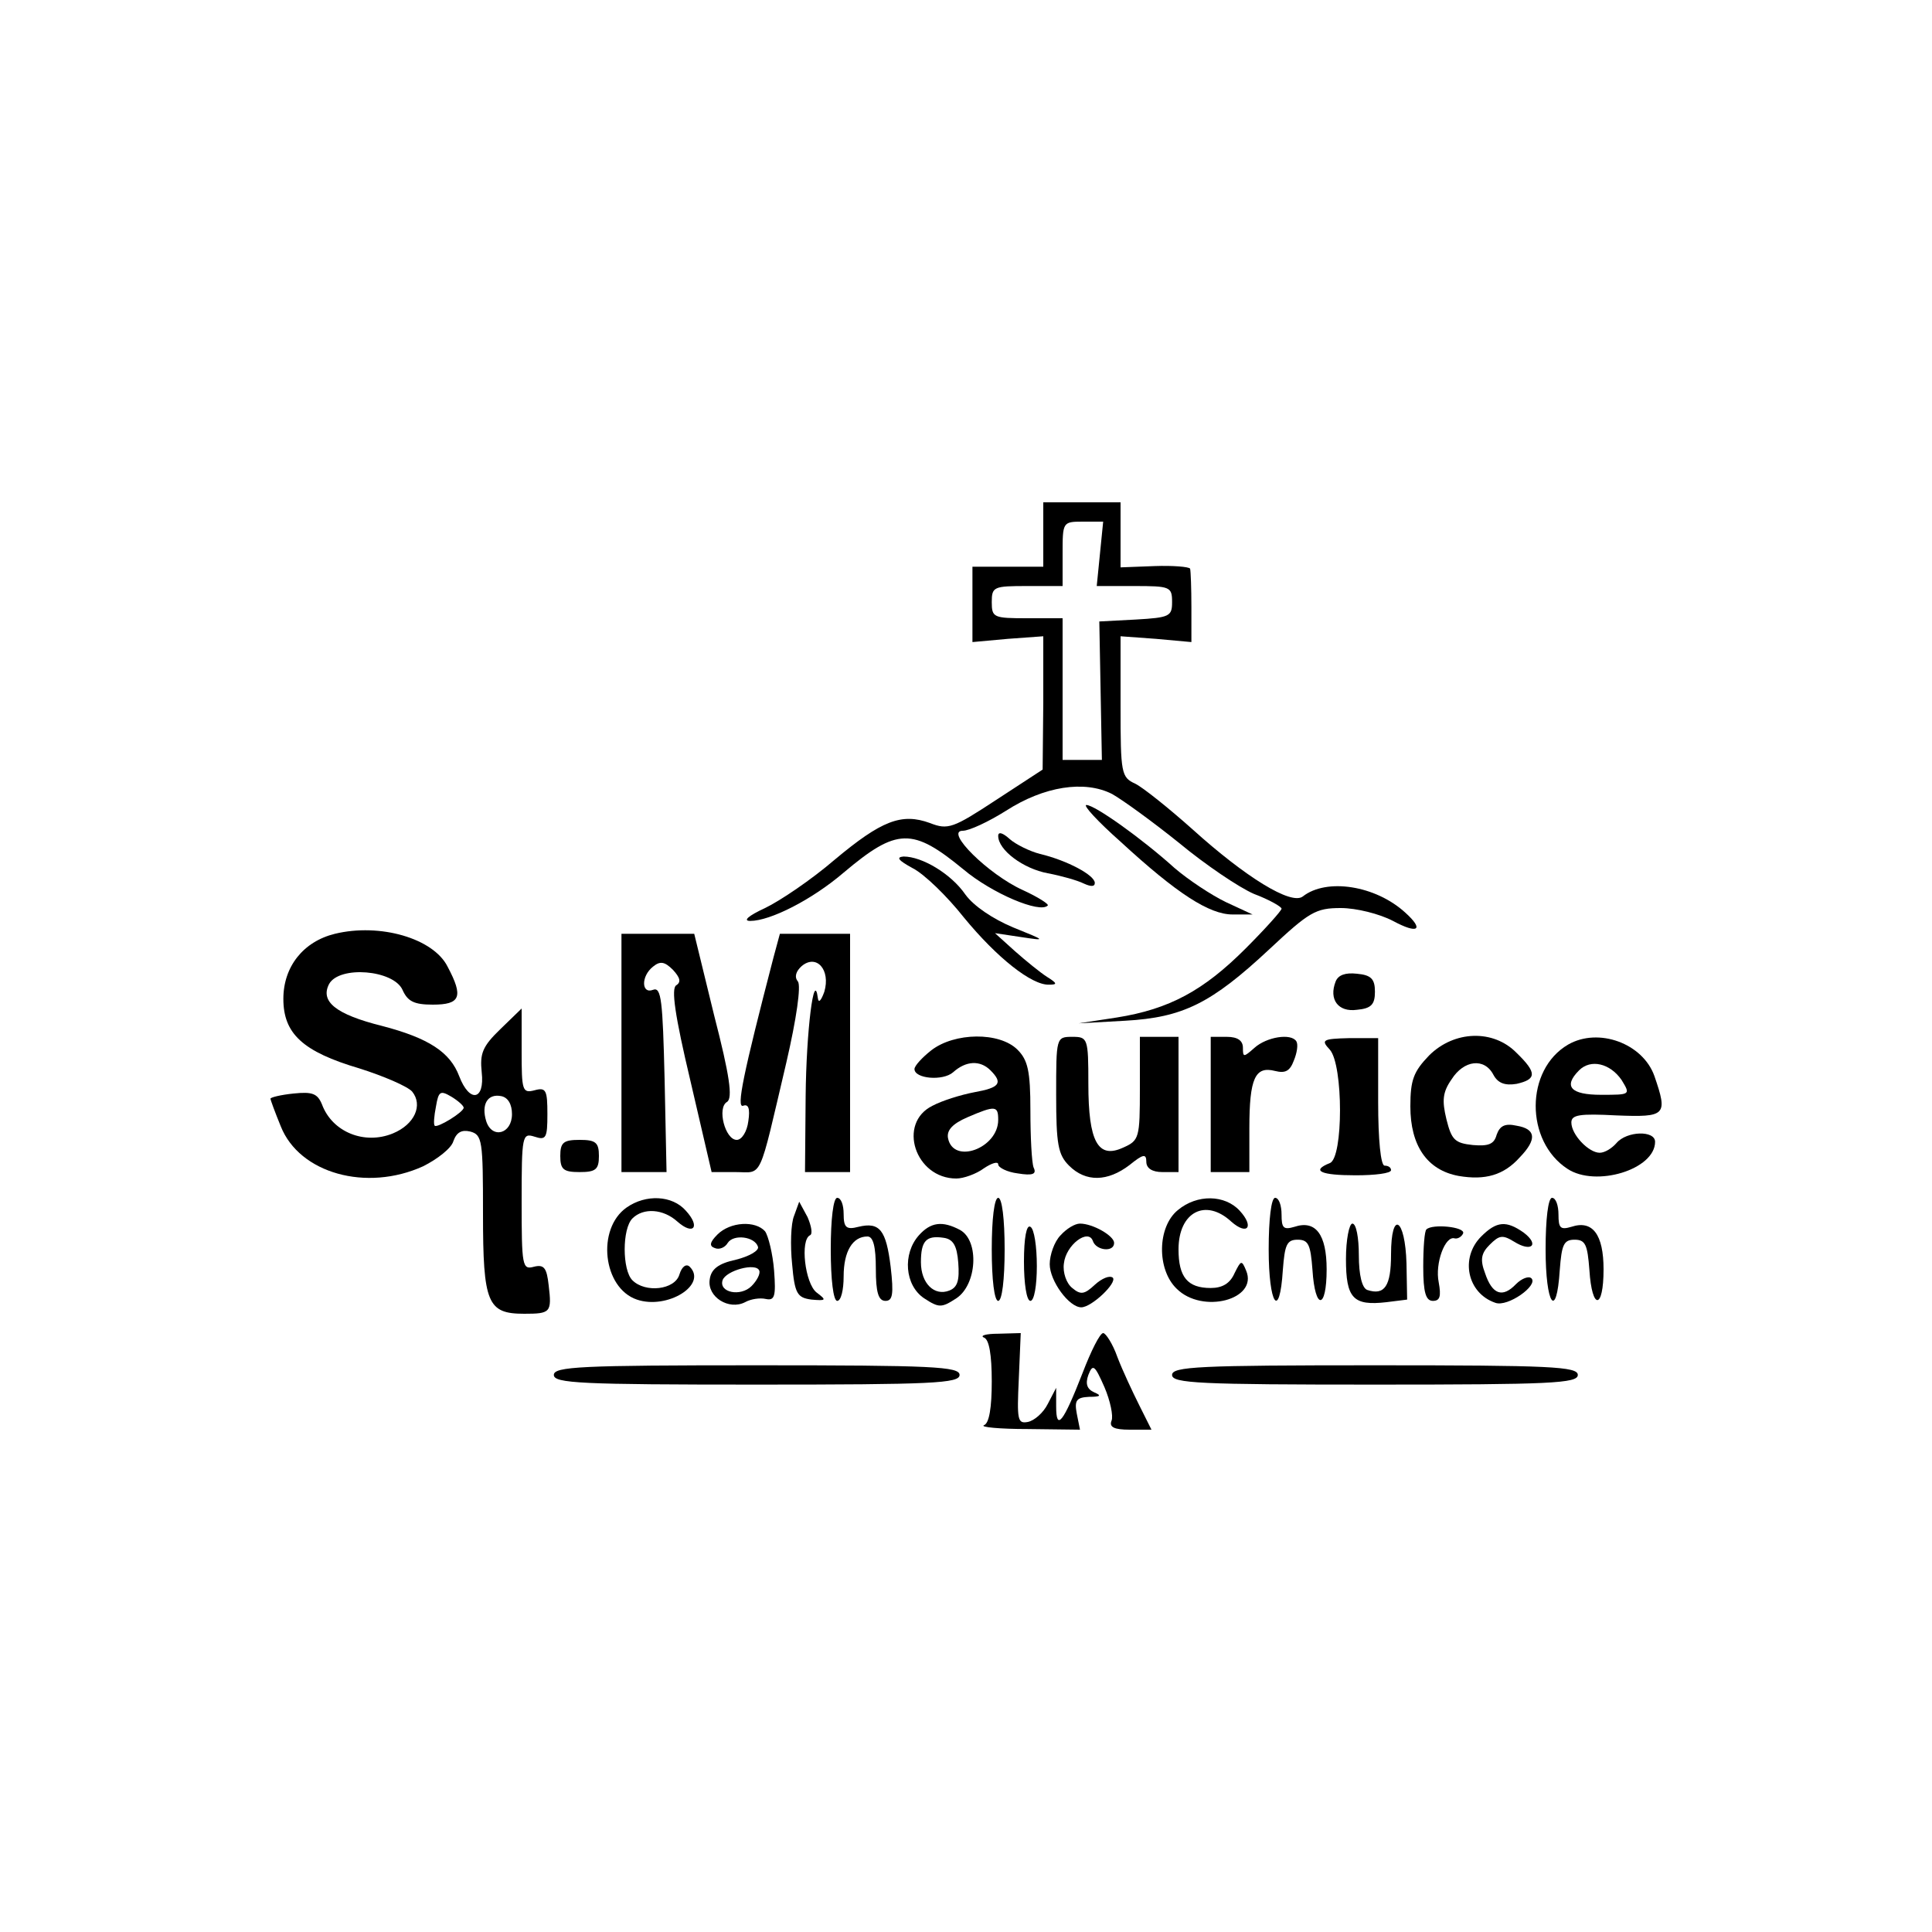
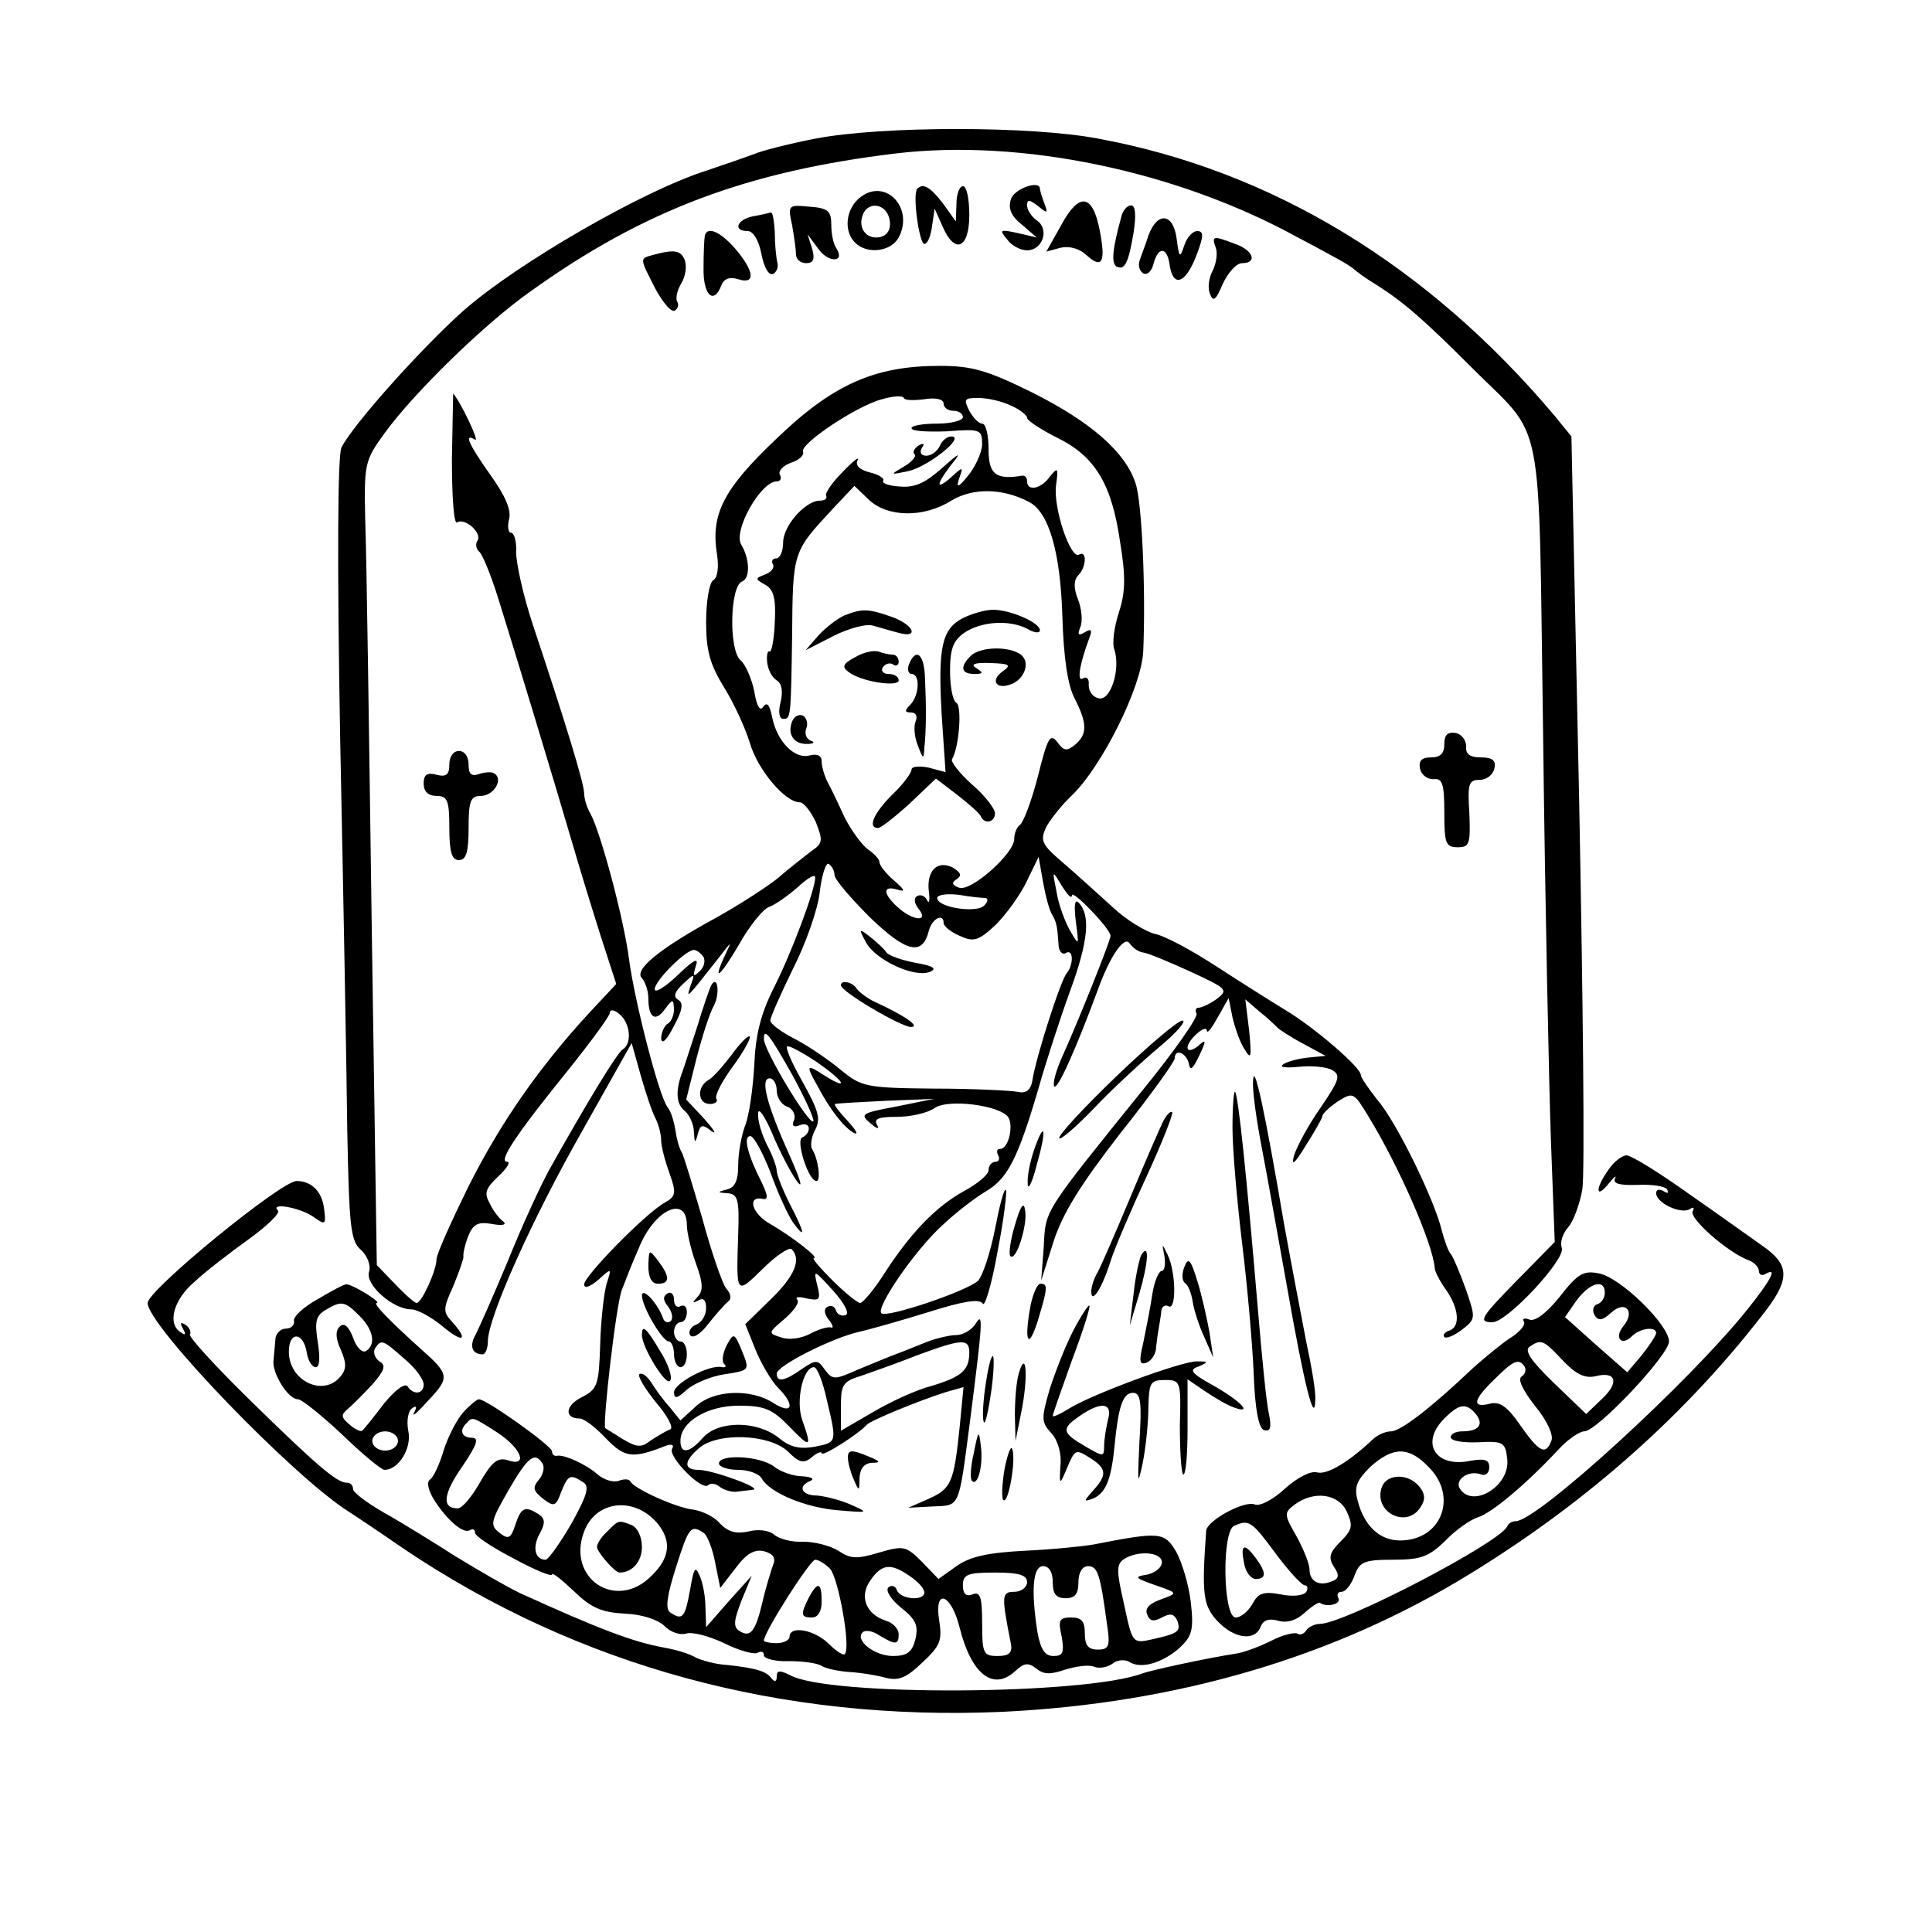
- <svg xmlns="http://www.w3.org/2000/svg" version="1.0" width="300pt" height="300pt" viewBox="0 0 300 300" preserveAspectRatio="xMidYMid meet">
-   <g transform="translate(0,300) scale(0.1,-0.1)" fill="#000000" stroke="none">
-     <path d="M1620 2170 l0 -50 -55 0 -55 0 0 -58 0 -59 55 5 55 4 0 -103 -1 -104 -72 -47 c-67 -44 -75 -47 -103 -36 -44 16 -75 4 -148 -57 -36 -31 -85 -64 -108 -75 -26 -12 -35 -20 -23 -20 31 0 96 33 145 75 83 70 107 70 186 5 44 -37 119 -69 131 -56 2 2 -15 13 -39 24 -53 24 -122 92 -93 92 10 0 40 14 67 31 59 38 122 48 165 26 16 -9 63 -43 104 -76 41 -34 93 -69 116 -79 24 -9 43 -20 43 -23 0 -3 -25 -31 -56 -62 -65 -65 -118 -94 -200 -107 l-59 -9 72 4 c90 5 134 27 224 111 62 58 72 64 111 64 24 0 60 -9 81 -20 39 -21 49 -14 19 13 -46 42 -122 54 -159 25 -18 -14 -89 30 -171 104 -37 33 -77 65 -89 71 -22 10 -23 16 -23 120 l0 109 55 -4 55 -5 0 54 c0 29 -1 56 -2 60 -2 3 -27 5 -55 4 l-53 -2 0 50 0 51 -60 0 -60 0 0 -50z m88 -30 l-5 -50 58 0 c56 0 59 -1 59 -25 0 -22 -4 -24 -56 -27 l-57 -3 2 -107 2 -108 -30 0 -31 0 0 110 0 110 -55 0 c-52 0 -55 1 -55 25 0 24 3 25 55 25 l55 0 0 50 c0 49 0 50 31 50 l32 0 -5 -50z" />
-     <path d="M1740 1693 c88 -81 138 -113 174 -113 l31 0 -41 19 c-23 11 -59 35 -80 53 -51 46 -124 98 -137 98 -6 0 18 -26 53 -57z" />
-     <path d="M1550 1702 c0 -22 39 -51 77 -58 21 -4 46 -11 56 -16 11 -5 17 -5 17 1 0 12 -43 35 -85 45 -16 4 -38 15 -47 23 -11 10 -18 12 -18 5z" />
-     <path d="M1417 1652 c18 -9 54 -44 80 -77 51 -62 105 -105 132 -104 13 0 13 2 -3 12 -11 7 -33 25 -50 40 l-31 28 40 -6 c40 -6 40 -6 -12 15 -31 13 -61 33 -74 51 -22 32 -67 59 -96 59 -12 -1 -8 -6 14 -18z" />
-     <path d="M520 1550 c-49 -12 -80 -51 -80 -101 0 -54 30 -82 118 -108 38 -12 75 -28 82 -36 17 -21 4 -51 -30 -65 -44 -18 -94 2 -110 45 -7 17 -15 20 -44 17 -20 -2 -36 -6 -36 -8 0 -2 7 -21 16 -43 29 -73 133 -102 221 -62 22 11 44 28 47 39 5 14 13 18 26 15 19 -5 20 -14 20 -128 0 -139 7 -155 64 -155 41 0 43 2 38 44 -3 27 -7 33 -23 29 -18 -5 -19 1 -19 102 0 102 1 106 20 100 18 -6 20 -2 20 35 0 37 -2 42 -20 37 -19 -5 -20 0 -20 61 l0 66 -33 -32 c-28 -27 -32 -38 -29 -67 5 -44 -19 -48 -35 -6 -14 37 -47 59 -120 78 -72 18 -96 38 -82 65 16 29 100 22 114 -9 8 -18 18 -23 47 -23 43 0 48 12 23 59 -22 44 -105 68 -175 51z m200 -270 c0 -7 -41 -32 -45 -28 -2 2 -1 15 2 30 4 24 7 25 24 15 10 -6 19 -14 19 -17z m75 -10 c0 -31 -31 -39 -40 -11 -8 26 2 43 23 39 11 -2 17 -13 17 -28z" />
-     <path d="M965 1365 l0 -185 35 0 35 0 -3 144 c-3 122 -5 144 -18 139 -18 -7 -19 21 0 36 11 9 18 8 31 -5 11 -12 13 -19 5 -24 -8 -5 -2 -47 22 -148 l33 -142 37 0 c43 0 35 -17 79 170 16 69 23 119 18 126 -6 7 -3 16 6 24 23 19 45 -6 35 -40 -5 -14 -9 -18 -10 -10 -6 46 -18 -51 -19 -152 l-1 -118 35 0 35 0 0 185 0 185 -55 0 -54 0 -10 -37 c-47 -181 -58 -234 -47 -230 8 3 11 -4 8 -24 -2 -16 -10 -29 -18 -29 -18 0 -31 50 -15 59 9 6 4 41 -20 134 l-31 127 -57 0 -56 0 0 -185z" />
-     <path d="M2074 1476 c-11 -28 4 -48 33 -44 22 2 28 8 28 28 0 20 -6 26 -28 28 -18 2 -29 -2 -33 -12z" />
-     <path d="M1446 1369 c-14 -11 -26 -24 -26 -29 0 -15 44 -19 60 -5 20 18 42 19 58 3 20 -20 14 -27 -25 -34 -21 -4 -50 -13 -65 -21 -55 -27 -27 -113 37 -113 11 0 31 7 43 16 12 8 22 11 22 6 0 -5 14 -12 30 -14 24 -4 30 -1 25 9 -3 8 -5 48 -5 89 0 61 -4 78 -20 94 -28 28 -98 27 -134 -1z m104 -108 c0 -44 -70 -70 -78 -28 -2 12 7 22 30 32 44 19 48 18 48 -4z" />
-     <path d="M1640 1300 c0 -77 3 -93 20 -110 26 -26 60 -25 94 1 21 17 26 18 26 5 0 -10 9 -16 25 -16 l25 0 0 105 0 105 -30 0 -30 0 0 -80 c0 -77 -1 -81 -26 -92 -39 -18 -54 9 -54 99 0 71 -1 73 -25 73 -25 0 -25 -1 -25 -90z" />
-     <path d="M1880 1285 l0 -105 30 0 30 0 0 68 c0 78 9 97 40 89 16 -4 23 0 29 16 5 12 7 25 4 30 -8 13 -46 7 -65 -10 -17 -15 -18 -15 -18 0 0 11 -8 17 -25 17 l-25 0 0 -105z" />
-     <path d="M2065 1370 c21 -24 21 -168 0 -176 -30 -12 -14 -19 40 -19 30 0 55 3 55 8 0 4 -4 7 -10 7 -6 0 -10 40 -10 99 l0 99 -45 0 c-42 -1 -44 -3 -30 -18z" />
-     <path d="M2219 1361 c-24 -25 -29 -38 -29 -79 0 -61 26 -99 75 -108 41 -7 70 1 95 29 27 28 25 44 -5 49 -18 4 -26 0 -31 -14 -4 -15 -13 -18 -37 -16 -28 3 -33 8 -41 40 -7 29 -6 42 8 62 19 30 51 34 65 7 7 -13 18 -17 36 -14 31 7 32 17 0 48 -36 37 -97 35 -136 -4z" />
-     <path d="M2435 1378 c-67 -39 -67 -150 -1 -193 44 -29 136 -1 136 42 0 18 -44 17 -60 -2 -7 -8 -18 -15 -26 -15 -17 0 -44 28 -44 47 0 12 13 14 70 11 77 -3 80 0 59 61 -18 51 -87 76 -134 49z m83 -55 c14 -23 14 -23 -32 -23 -47 0 -59 13 -34 38 18 18 48 11 66 -15z" />
-     <path d="M870 1205 c0 -21 5 -25 30 -25 25 0 30 4 30 25 0 21 -5 25 -30 25 -25 0 -30 -4 -30 -25z" />
-     <path d="M973 1125 c-47 -33 -37 -125 16 -143 47 -16 110 23 82 51 -5 5 -12 1 -16 -12 -7 -24 -53 -29 -73 -9 -16 16 -16 80 0 96 17 17 48 15 70 -5 25 -22 36 -8 13 17 -21 24 -62 26 -92 5z" />
-     <path d="M1290 1060 c0 -47 4 -80 10 -80 6 0 10 17 10 38 0 39 14 62 37 62 9 0 13 -16 13 -50 0 -37 4 -50 15 -50 11 0 13 10 8 53 -7 57 -17 70 -50 62 -19 -5 -23 -1 -23 20 0 14 -4 25 -10 25 -6 0 -10 -33 -10 -80z" />
-     <path d="M1540 1060 c0 -47 4 -80 10 -80 6 0 10 33 10 80 0 47 -4 80 -10 80 -6 0 -10 -33 -10 -80z" />
-     <path d="M1829 1121 c-32 -26 -33 -92 -2 -122 40 -40 127 -17 108 28 -7 17 -8 16 -18 -4 -7 -16 -19 -23 -37 -23 -36 0 -50 17 -50 60 0 58 42 80 82 43 25 -22 36 -8 13 17 -23 25 -66 26 -96 1z" />
-     <path d="M1970 1060 c0 -86 17 -111 22 -32 3 39 6 47 23 47 17 0 20 -8 23 -47 4 -63 22 -62 22 1 0 54 -17 77 -50 66 -17 -5 -20 -2 -20 19 0 14 -4 26 -10 26 -6 0 -10 -33 -10 -80z" />
-     <path d="M2400 1060 c0 -86 17 -111 22 -32 3 39 6 47 23 47 17 0 20 -8 23 -47 4 -63 22 -62 22 1 0 54 -17 77 -50 66 -17 -5 -20 -2 -20 19 0 14 -4 26 -10 26 -6 0 -10 -33 -10 -80z" />
-     <path d="M1233 1112 c-5 -12 -6 -46 -3 -75 4 -46 8 -52 30 -55 23 -2 24 -1 8 11 -18 14 -26 82 -10 89 4 2 2 14 -4 28 l-13 24 -8 -22z" />
-     <path d="M1114 1083 c-12 -12 -13 -18 -4 -21 7 -3 16 1 20 8 9 14 42 10 47 -6 2 -6 -14 -15 -34 -20 -28 -6 -39 -15 -41 -31 -4 -27 30 -48 55 -35 9 5 23 7 32 5 14 -3 16 4 13 44 -2 26 -9 54 -14 61 -15 17 -54 15 -74 -5z m53 -80 c-17 -17 -51 -10 -45 9 5 15 52 28 57 15 2 -5 -4 -16 -12 -24z" />
-     <path d="M1427 1082 c-26 -29 -22 -78 8 -98 23 -15 27 -15 50 0 32 21 36 89 6 106 -28 15 -46 12 -64 -8z m61 -43 c2 -27 -1 -38 -14 -43 -23 -9 -44 11 -44 44 0 33 8 42 35 38 15 -2 21 -12 23 -39z" />
-     <path d="M1590 1041 c0 -34 4 -61 10 -61 6 0 10 24 10 54 0 30 -4 58 -10 61 -6 4 -10 -17 -10 -54z" />
-     <path d="M1647 1082 c-10 -10 -17 -31 -17 -45 0 -26 30 -67 49 -67 16 0 56 38 49 46 -5 4 -17 -1 -28 -11 -16 -15 -22 -16 -35 -5 -9 7 -15 24 -13 38 3 29 38 55 45 35 5 -15 33 -18 33 -3 0 11 -33 30 -53 30 -8 0 -21 -8 -30 -18z" />
-     <path d="M2090 1045 c0 -61 11 -73 63 -67 l32 4 -1 56 c-2 71 -24 84 -24 14 0 -49 -10 -64 -37 -55 -8 3 -13 23 -13 54 0 27 -4 49 -10 49 -5 0 -10 -25 -10 -55z" />
-     <path d="M2215 1091 c-3 -2 -5 -28 -5 -58 0 -40 4 -53 15 -53 11 0 13 7 9 29 -6 29 10 73 25 68 5 -1 11 3 13 8 3 10 -48 15 -57 6z" />
-     <path d="M2300 1080 c-33 -33 -22 -88 22 -103 19 -7 67 27 56 38 -4 4 -15 0 -24 -9 -21 -22 -37 -16 -48 17 -8 21 -6 31 7 44 15 15 20 16 38 5 27 -17 40 -5 15 14 -27 19 -42 18 -66 -6z" />
-     <path d="M1528 923 c8 -3 12 -27 12 -68 0 -41 -4 -65 -12 -68 -7 -3 24 -6 68 -6 l81 -1 -5 25 c-4 21 0 25 19 26 18 0 20 2 8 7 -11 5 -14 13 -9 27 7 18 10 15 25 -19 9 -21 14 -45 11 -52 -4 -10 4 -14 28 -14 l34 0 -19 38 c-10 20 -26 54 -34 75 -7 20 -18 37 -22 37 -5 0 -19 -28 -32 -62 -30 -77 -41 -91 -41 -52 l0 29 -13 -25 c-7 -14 -21 -26 -31 -28 -16 -3 -17 3 -14 67 l3 71 -35 -1 c-19 0 -29 -3 -22 -6z" />
-     <path d="M860 865 c0 -13 42 -15 315 -15 273 0 315 2 315 15 0 13 -42 15 -315 15 -273 0 -315 -2 -315 -15z" />
-     <path d="M1820 865 c0 -13 42 -15 315 -15 273 0 315 2 315 15 0 13 -42 15 -315 15 -273 0 -315 -2 -315 -15z" />
+ <svg xmlns="http://www.w3.org/2000/svg" version="1.0" width="300pt" height="301pt" viewBox="0 0 300 301" preserveAspectRatio="xMidYMid meet">
+   <g transform="translate(0,301) scale(0.1,-0.1)" fill="#000000" stroke="none">
+     <path d="M1270 2794 c-41 -8 -84 -19 -95 -24 -11 -4 -45 -16 -75 -26 -98 -31 -294 -144 -378 -218 -64 -57 -171 -176 -190 -213 -6 -11 -7 -175 -2 -458 5 -242 10 -516 11 -608 3 -147 5 -170 21 -184 10 -9 16 -24 13 -34 -7 -20 37 -59 66 -59 9 0 31 -12 48 -26 32 -27 42 -23 15 7 -14 15 -14 20 2 55 9 22 16 42 16 46 -1 4 2 18 7 31 8 20 15 24 38 20 16 -3 23 -1 17 4 -6 4 -16 17 -21 28 -9 16 -7 23 13 42 14 13 20 23 14 23 -14 0 12 40 92 139 37 46 68 88 68 93 0 6 7 5 15 -2 17 -14 20 -46 5 -55 -9 -6 -54 -80 -113 -185 -14 -25 -44 -90 -66 -145 -23 -55 -46 -107 -51 -116 -9 -17 -4 -29 12 -29 4 0 8 9 8 20 0 37 69 191 147 328 l77 137 14 -50 c8 -28 18 -58 23 -67 5 -10 9 -25 9 -35 0 -9 6 -32 13 -51 11 -31 10 -36 -8 -46 -30 -17 -125 -114 -125 -127 0 -7 9 -4 22 7 21 19 21 19 13 -6 -4 -14 -9 -56 -10 -94 -2 -64 -4 -70 -29 -83 -26 -13 -27 -33 -3 -33 7 0 25 -14 41 -31 29 -30 41 -32 92 -12 10 4 15 2 11 -4 -7 -12 46 -66 56 -57 4 4 12 3 19 -3 7 -5 19 -8 26 -7 6 1 18 2 25 3 16 2 -63 31 -85 31 -23 0 -23 13 0 33 28 26 110 23 139 -4 18 -18 25 -20 38 -9 8 7 15 9 15 6 0 -7 59 31 70 44 6 7 82 38 123 51 l28 8 -6 -62 c-9 -87 -13 -96 -48 -112 l-32 -14 38 2 c43 2 40 -5 58 132 20 157 21 172 9 153 -6 -10 -20 -18 -30 -18 -10 0 -32 -5 -47 -11 -15 -6 -37 -15 -48 -19 -11 -4 -37 -15 -59 -24 -36 -16 -39 -16 -51 0 -11 16 -14 16 -36 1 -27 -19 -39 -21 -39 -7 0 12 85 55 128 65 18 4 67 18 109 31 54 17 79 21 84 13 3 -6 14 30 23 81 10 51 15 94 13 96 -3 3 -10 -25 -17 -61 -7 -36 -19 -72 -26 -80 -16 -16 -143 -59 -151 -51 -9 9 53 99 95 137 20 19 51 43 68 53 34 20 50 52 82 161 11 39 33 107 49 151 29 79 32 119 13 138 -6 6 -7 -6 -4 -30 5 -38 5 -38 -9 -14 -8 14 -18 41 -21 60 -7 35 -7 35 8 10 9 -14 15 -21 16 -15 0 10 60 -52 60 -63 0 -8 -54 -142 -76 -190 -8 -18 -14 -38 -12 -44 4 -10 34 57 69 152 19 52 41 83 49 70 4 -6 13 -13 21 -14 8 -1 41 -15 74 -30 56 -26 59 -28 41 -42 -11 -8 -24 -14 -29 -14 -4 0 -6 -4 -3 -9 3 -5 -34 -58 -82 -117 -158 -196 -153 -188 -156 -246 l-4 -53 19 60 c14 44 42 89 104 169 47 59 85 112 85 117 0 16 18 9 22 -8 2 -12 6 -9 16 12 12 25 11 27 -2 15 -9 -7 -16 -8 -16 -2 0 12 30 38 30 26 1 -5 8 5 17 21 l17 30 6 -30 c4 -17 12 -40 19 -50 10 -17 11 -12 7 29 l-6 49 22 -19 c13 -10 25 -22 28 -25 3 -3 21 -15 40 -25 l35 -19 -30 -3 c-16 -2 -33 -7 -37 -11 -5 -4 7 -5 26 -3 19 2 42 0 51 -5 14 -8 12 -15 -18 -59 -19 -27 -37 -61 -41 -74 -5 -18 1 -13 18 15 14 22 26 43 26 46 0 4 11 14 24 23 24 15 25 14 47 -22 49 -80 101 -200 104 -237 0 -6 8 -21 18 -35 20 -29 22 -57 5 -63 -7 -2 -11 -7 -8 -10 3 -3 15 2 27 11 22 17 22 18 7 62 -9 25 -19 49 -23 55 -5 5 -11 23 -15 38 -11 47 -71 170 -100 203 -14 18 -26 35 -26 39 0 12 -72 74 -117 101 -23 14 -72 45 -109 69 -37 24 -79 47 -95 50 -15 4 -45 22 -66 42 -21 19 -55 50 -76 68 -35 30 -37 35 -27 57 7 12 24 34 39 48 48 46 110 171 112 226 4 95 -2 232 -12 261 -16 49 -70 96 -162 142 -69 34 -93 41 -143 41 -102 0 -167 -29 -256 -115 -82 -78 -101 -117 -91 -179 3 -20 1 -36 -6 -40 -6 -4 -11 -33 -11 -65 0 -45 6 -66 28 -102 15 -24 33 -63 40 -86 12 -42 55 -93 78 -93 6 0 17 -14 25 -31 11 -28 11 -33 -7 -45 -10 -8 -34 -26 -52 -42 -19 -15 -61 -42 -95 -61 -90 -49 -130 -82 -117 -95 5 -5 10 -20 10 -31 0 -31 11 -38 26 -17 12 16 13 16 14 0 0 -9 -4 -20 -10 -23 -5 -3 -10 -14 -10 -23 1 -10 9 -2 19 18 14 25 16 37 8 42 -9 5 -6 13 7 25 18 17 19 17 12 -2 -7 -22 -9 -24 47 47 17 22 17 22 7 1 -21 -45 -9 -36 21 15 16 29 38 56 47 59 9 3 29 17 45 31 15 14 27 21 27 15 0 -19 -37 -118 -65 -173 -20 -40 -28 -72 -30 -120 -2 -36 -8 -78 -14 -93 -6 -16 -11 -43 -11 -62 0 -24 -5 -35 -17 -38 -16 -4 -16 -5 0 -6 16 -1 19 -9 17 -63 -3 -96 -4 -96 38 -55 21 21 41 34 45 31 16 -16 5 -42 -32 -78 l-40 -39 16 -40 c9 -22 25 -49 35 -59 27 -27 23 -43 -7 -24 -35 23 -94 21 -122 -6 l-23 -21 -17 21 c-10 11 -23 29 -29 39 -7 10 -14 15 -18 12 -3 -3 9 -23 26 -44 18 -21 28 -40 22 -42 -6 -2 -19 -10 -30 -17 -15 -12 -22 -11 -44 2 -14 9 -26 16 -27 17 -5 2 17 196 26 216 5 13 16 42 26 64 24 61 75 84 75 36 0 -10 6 -37 14 -59 11 -30 12 -43 3 -52 -9 -10 -9 -11 1 -6 8 5 12 0 12 -12 0 -11 -7 -23 -16 -26 -8 -3 -12 -11 -9 -16 4 -6 16 1 28 17 12 15 26 31 31 35 6 4 5 12 -3 21 -6 8 -23 57 -37 109 -15 51 -29 98 -32 103 -4 6 -8 21 -10 35 -2 13 -7 29 -12 35 -13 16 -51 163 -60 230 -8 63 -44 197 -60 227 -6 10 -10 24 -10 32 0 15 -28 107 -80 263 -15 45 -26 96 -26 113 1 16 -3 30 -8 30 -4 0 -6 9 -3 21 4 14 -6 37 -29 69 -34 48 -42 66 -24 55 8 -5 -22 58 -34 72 0 1 -1 -45 -2 -102 0 -59 3 -102 8 -99 12 8 39 -16 32 -28 -4 -6 -2 -13 2 -17 5 -3 19 -37 31 -76 26 -83 86 -281 115 -380 11 -38 31 -103 44 -144 l24 -74 -43 -46 c-77 -84 -136 -168 -187 -269 -27 -55 -50 -106 -50 -114 0 -17 -23 -68 -31 -68 -3 0 -18 13 -34 30 l-28 29 -8 533 c-4 293 -8 575 -10 626 -2 90 -1 94 30 137 45 62 154 169 226 220 178 128 339 188 571 216 195 23 436 -27 624 -130 25 -13 54 -29 65 -35 11 -6 22 -13 25 -16 3 -3 18 -14 33 -23 43 -27 75 -55 147 -127 119 -120 106 -55 114 -583 3 -254 9 -534 12 -622 l6 -160 -56 -57 c-60 -61 -64 -68 -41 -68 23 0 115 99 108 116 -3 8 1 22 10 32 8 9 18 36 22 59 4 23 1 297 -5 608 l-12 565 -26 32 c-197 234 -440 382 -711 432 -104 20 -337 20 -441 0z m170 -406 c18 3 30 0 30 -7 0 -6 7 -11 15 -11 8 0 15 -4 15 -10 0 -5 -18 -10 -40 -10 -22 0 -40 -3 -40 -7 0 -5 25 -6 55 -5 52 4 55 3 55 -20 0 -12 -10 -34 -21 -48 -16 -20 -20 -21 -15 -6 7 20 7 20 -15 0 -24 -20 -19 -5 10 31 8 11 0 5 -20 -13 -27 -24 -43 -32 -67 -30 -17 1 -29 5 -26 9 2 4 -8 10 -21 13 -16 4 -23 11 -19 19 4 7 -7 -1 -23 -18 -16 -16 -28 -33 -26 -37 2 -5 -2 -8 -10 -8 -22 0 -57 -39 -57 -65 0 -14 -5 -25 -11 -25 -5 0 -8 -4 -5 -9 3 -5 -2 -12 -12 -16 -16 -6 -16 -7 0 -16 13 -7 17 -21 15 -58 -1 -27 -5 -47 -8 -46 -3 2 -5 -5 -4 -16 1 -11 7 -24 15 -29 8 -5 10 -17 6 -34 -4 -15 -2 -26 4 -26 12 0 12 1 14 130 1 132 1 130 64 198 l33 35 23 -22 c29 -27 85 -28 128 -1 33 20 79 20 121 -2 31 -16 49 -78 52 -179 2 -63 8 -106 19 -127 20 -39 20 -56 1 -72 -13 -11 -18 -10 -28 4 -11 14 -15 7 -30 -53 -10 -39 -23 -73 -28 -76 -5 -4 -9 -13 -9 -22 0 -23 -68 -83 -86 -76 -11 4 -12 8 -4 13 9 6 7 10 -5 18 -25 13 -42 -5 -38 -37 2 -15 0 -20 -3 -13 -3 6 -10 9 -15 6 -6 -3 -5 -11 2 -20 17 -21 -9 -19 -33 3 -23 21 -23 34 0 27 13 -4 12 -1 -5 14 -13 11 -23 24 -23 29 0 4 -8 13 -17 19 -10 7 -26 29 -37 50 -10 22 -22 47 -27 56 -5 10 -9 24 -9 32 0 9 -7 12 -19 9 -23 -6 -50 21 -58 59 -4 20 -8 25 -14 17 -5 -8 -10 0 -14 24 -4 20 -14 42 -21 48 -19 15 -17 116 2 123 13 5 12 35 -1 57 -14 21 30 99 55 99 6 0 8 5 5 10 -3 6 4 14 17 19 13 4 21 12 19 17 -6 12 84 72 123 82 17 5 32 6 34 2 1 -4 16 -4 32 -2z m135 -10 c14 -6 25 -15 25 -19 0 -4 21 -18 47 -31 59 -29 85 -72 98 -163 9 -54 8 -79 -2 -109 -7 -22 -11 -48 -7 -58 10 -31 -6 -80 -24 -76 -10 2 -16 11 -16 21 1 9 -3 14 -9 10 -10 -6 -5 23 10 63 5 13 3 15 -7 9 -10 -6 -12 -4 -7 8 4 10 2 29 -4 44 -7 18 -6 30 1 37 12 12 14 39 1 32 -13 -8 -40 71 -36 107 4 28 3 30 -9 15 -14 -20 -36 -24 -36 -8 0 6 -3 9 -7 9 -42 -7 -53 2 -53 41 0 22 -4 40 -10 40 -5 0 -14 9 -20 20 -9 18 -8 20 14 20 14 0 37 -5 51 -12z m-275 -731 c0 -7 25 -36 55 -66 57 -55 82 -61 92 -21 5 19 23 28 23 12 0 -5 11 -14 25 -20 22 -10 29 -8 56 17 16 16 38 46 48 67 l19 39 7 -40 c4 -22 10 -44 14 -50 7 -12 8 -18 10 -46 0 -11 6 -17 11 -14 12 8 13 -17 2 -31 -9 -9 -49 -133 -54 -169 -3 -14 -10 -19 -23 -16 -11 2 -70 5 -131 5 -106 1 -112 3 -144 29 -18 15 -50 37 -71 48 -22 11 -39 24 -39 29 0 5 16 41 35 80 20 39 39 93 42 120 3 27 10 47 14 44 5 -3 9 -11 9 -17z m235 -36 c5 -1 4 -6 -2 -12 -12 -12 -73 -3 -73 12 0 5 15 7 33 5 17 -3 36 -5 42 -5z m-439 -92 c3 -6 1 -16 -6 -22 -10 -10 -11 -8 -6 8 5 14 -3 10 -28 -14 -20 -19 -36 -29 -36 -22 0 13 48 61 61 61 4 0 11 -5 15 -11z m139 -185 c20 -37 34 -68 32 -71 -7 -6 -77 111 -77 128 0 19 9 7 45 -57z m38 21 c20 -14 37 -28 37 -32 0 -3 -11 2 -25 11 -29 19 -30 17 -12 -15 19 -36 40 -64 57 -74 8 -4 4 4 -9 18 -14 15 -23 27 -20 27 2 1 38 3 79 5 l75 3 -59 -12 c-54 -10 -57 -12 -40 -26 10 -9 15 -10 10 -2 -5 9 3 12 31 12 22 0 47 6 58 13 20 16 104 5 116 -14 8 -14 0 -49 -13 -49 -5 0 -6 -4 -3 -10 3 -5 1 -10 -4 -10 -6 0 -11 -6 -11 -13 0 -7 -17 -21 -37 -32 -44 -24 -83 -64 -124 -127 -17 -27 -35 -48 -39 -48 -4 0 -24 16 -43 35 -19 19 -33 35 -29 35 9 0 -35 34 -68 53 -29 16 -37 45 -11 39 8 -1 7 6 -2 25 -22 43 -30 73 -18 73 5 0 19 -25 31 -56 11 -31 27 -66 35 -78 21 -29 19 -17 -5 29 -11 22 -20 45 -20 51 0 6 -7 25 -15 40 -8 16 -15 38 -14 49 0 11 10 -3 22 -31 12 -29 30 -63 39 -75 10 -13 4 5 -12 41 -36 80 -46 120 -31 120 6 0 11 -9 11 -19 0 -10 7 -22 16 -25 9 -3 14 -13 11 -21 -4 -9 -1 -12 9 -8 7 3 14 1 14 -5 0 -6 -5 -12 -10 -14 -11 -3 9 -68 22 -68 7 0 3 34 -7 50 -3 5 -1 19 5 30 9 17 5 30 -20 75 -17 30 -28 55 -23 55 5 0 25 -11 46 -25z m44 -394 c-6 -2 -13 1 -15 8 -2 6 -8 8 -13 5 -6 -3 -5 -11 2 -20 7 -9 8 -14 3 -12 -5 1 -19 -3 -32 -10 -13 -7 -32 -10 -44 -6 -22 7 -22 7 4 29 15 13 24 26 20 30 -4 5 3 5 15 2 20 -4 22 -2 16 21 -6 25 -5 24 25 -9 18 -20 26 -36 19 -38z m193 -58 c0 -28 -12 -38 -58 -52 -24 -6 -65 -25 -92 -41 l-50 -29 0 38 c0 34 3 39 33 48 17 6 57 20 87 32 68 25 80 26 80 4z m-222 -74 c16 -67 16 -66 -19 -73 -23 -4 -38 -1 -56 14 -34 27 -94 27 -118 0 -21 -24 -35 -26 -35 -5 0 30 42 55 91 55 39 0 52 -5 78 -32 34 -35 36 -34 21 9 -11 30 1 83 18 83 5 0 14 -23 20 -51z" />
+     <path d="M1464 2315 c-4 -8 -13 -15 -21 -15 -8 0 -11 5 -7 12 5 7 3 8 -5 4 -7 -5 -10 -11 -6 -14 3 -3 -5 -12 -17 -19 -22 -13 -22 -13 7 -7 31 7 90 54 67 54 -7 0 -15 -7 -18 -15z" />
+     <path d="M1315 2051 c-11 -5 -29 -19 -40 -31 l-20 -23 43 22 c24 12 52 20 63 16 10 -3 28 -8 39 -11 33 -9 23 13 -11 25 -37 13 -46 13 -74 2z" />
+     <path d="M1500 2047 c-33 -17 -39 -46 -33 -151 l6 -89 -26 7 c-15 3 -27 2 -27 -3 0 -5 -13 -23 -30 -39 -29 -29 -39 -52 -22 -52 4 0 26 17 49 38 l41 39 34 -26 c18 -14 35 -29 36 -33 6 -13 22 -9 22 5 0 7 -16 28 -36 45 -19 17 -33 35 -31 39 11 18 16 82 7 88 -6 3 -10 26 -10 50 0 34 5 47 22 59 26 18 71 21 99 6 10 -6 19 -7 19 -2 0 12 -46 32 -73 32 -12 0 -33 -6 -47 -13z" />
+     <path d="M1332 1986 c-19 -10 -21 -15 -10 -23 19 -15 78 -24 78 -13 0 6 -7 10 -16 10 -8 0 -12 5 -9 10 4 6 11 8 16 5 5 -4 9 -1 9 4 0 6 -4 11 -9 11 -5 0 -15 2 -23 5 -7 2 -23 -1 -36 -9z" />
+     <path d="M1512 1988 c-17 -17 -15 -28 6 -28 14 0 14 2 3 9 -10 6 -3 9 22 8 30 -1 33 -3 19 -13 -20 -14 -10 -29 13 -20 22 8 31 36 14 47 -20 13 -63 11 -77 -3z" />
+     <path d="M1416 1975 c-3 -8 -1 -15 4 -15 14 0 12 -34 -2 -48 -9 -9 -9 -12 1 -12 8 0 11 -6 7 -15 -3 -8 -1 -25 4 -37 8 -21 9 -22 10 -3 3 29 3 64 1 108 -1 38 -14 49 -25 22z" />
+     <path d="M1234 1886 c-8 -20 3 -36 24 -35 10 0 12 3 5 5 -7 3 -10 11 -7 19 3 7 1 16 -5 20 -6 3 -14 -1 -17 -9z" />
+     <path d="M1349 1542 c15 -28 76 -56 100 -46 11 5 5 9 -23 14 -21 4 -41 11 -45 16 -3 5 -15 16 -25 24 -18 14 -19 14 -7 -8z" />
+     <path d="M1310 1475 c0 -10 94 -65 109 -65 16 0 -10 18 -56 39 -11 5 -24 15 -28 20 -6 11 -25 15 -25 6z" />
+     <path d="M1342 2704 c-24 -17 -29 -53 -10 -72 19 -19 56 -14 68 8 24 45 -19 92 -58 64z m42 -30 c7 -19 -1 -34 -19 -34 -18 0 -28 17 -21 35 7 20 32 19 40 -1z" />
+     <path d="M1429 2716 c-8 -8 3 -86 11 -86 5 0 10 12 12 28 l4 27 12 -27 c19 -45 42 -36 42 17 0 25 -4 45 -10 45 -5 0 -10 -12 -10 -27 l-1 -28 -20 28 c-20 26 -31 32 -40 23z" />
+     <path d="M1575 2700 c-5 -14 0 -27 17 -40 l23 -20 -30 7 c-27 6 -29 5 -16 -10 7 -10 21 -17 31 -17 24 0 35 32 16 46 -9 6 -16 17 -16 24 0 10 4 9 17 -1 15 -12 16 -12 10 4 -4 10 -7 21 -7 23 0 14 -40 0 -45 -16z" />
+     <path d="M1653 2659 l-23 -41 22 6 c14 3 29 -1 40 -11 25 -23 31 -12 21 39 -11 56 -32 59 -60 7z" />
+     <path d="M1234 2659 c3 -17 6 -38 6 -45 0 -8 7 -14 16 -14 11 0 14 6 9 23 l-7 22 17 -23 c16 -22 42 -21 28 1 -5 7 -8 23 -8 37 0 21 -5 26 -34 28 -33 3 -34 3 -27 -29z" />
+     <path d="M1747 2673 c-14 -51 -16 -72 -8 -78 13 -7 19 5 27 53 4 27 3 42 -4 42 -6 0 -13 -8 -15 -17z" />
+     <path d="M1173 2673 c-25 -5 -32 -23 -8 -23 8 0 17 -14 21 -35 4 -21 11 -34 18 -32 6 3 9 11 7 18 -2 8 -4 29 -4 47 -1 17 -3 31 -6 31 -4 -1 -16 -4 -28 -6z" />
+     <path d="M1789 2643 c-5 -16 -12 -33 -14 -40 -2 -7 0 -15 6 -19 6 -3 13 3 16 15 7 27 21 27 25 -1 5 -36 24 -31 41 12 12 31 13 40 2 40 -7 0 -16 -10 -20 -22 -7 -21 -8 -20 -12 10 -5 40 -30 43 -44 5z" />
+     <path d="M1098 2643 c-1 -5 -2 -27 -2 -50 -1 -43 16 -59 28 -27 4 10 13 13 26 9 28 -9 25 13 -5 48 -23 26 -43 35 -47 20z" />
+     <path d="M1894 2624 c3 -8 1 -24 -5 -36 -6 -11 -8 -27 -4 -36 5 -13 9 -10 20 16 8 17 21 32 30 32 24 0 18 20 -11 30 -34 13 -37 13 -30 -6z" />
+     <path d="M1018 2613 c-22 -6 -22 -4 3 -53 12 -22 25 -37 30 -34 5 3 7 9 4 14 -3 5 0 18 6 28 7 11 9 27 6 36 -6 16 -16 18 -49 9z" />
+     <path d="M2250 1851 c0 -15 -6 -21 -21 -21 -14 0 -19 -5 -17 -17 2 -10 11 -17 21 -17 14 2 17 -7 17 -52 0 -48 2 -54 21 -54 18 0 20 5 18 53 -3 46 -1 52 16 52 11 0 21 8 23 18 3 12 -3 17 -21 17 -17 0 -24 5 -23 17 0 10 -7 19 -16 21 -13 2 -18 -3 -18 -17z" />
+     <path d="M700 1819 c0 -16 -5 -20 -20 -16 -15 4 -20 0 -20 -14 0 -12 7 -19 20 -19 17 0 20 -7 20 -50 0 -38 4 -50 15 -50 11 0 15 12 15 50 0 42 3 50 19 50 20 0 36 26 21 35 -4 3 -15 2 -24 -1 -12 -4 -16 0 -16 15 0 12 -6 21 -15 21 -9 0 -15 -9 -15 -21z" />
+     <path d="M1108 1475 c-3 -6 -13 -35 -22 -65 -10 -30 -20 -62 -23 -70 -11 -29 -10 -50 4 -61 7 -6 14 -21 14 -33 1 -17 2 -18 6 -3 4 15 7 16 21 5 10 -7 4 2 -11 19 l-28 30 16 64 c9 35 21 72 27 82 10 19 6 49 -4 32z" />
+     <path d="M1740 1334 c-50 -48 -90 -91 -90 -97 0 -5 24 15 53 45 28 30 75 73 102 96 28 23 44 42 37 42 -7 0 -53 -39 -102 -86z" />
+     <path d="M1140 1367 c-13 -17 -29 -36 -37 -40 -18 -11 -16 -37 3 -37 8 0 13 4 10 8 -3 5 9 28 26 51 17 23 28 44 26 46 -2 3 -15 -10 -28 -28z" />
+     <path d="M1952 1325 c-1 -16 6 -64 14 -105 8 -41 25 -138 39 -215 27 -154 43 -217 44 -176 1 13 -6 53 -14 90 -7 36 -23 120 -35 186 -29 171 -47 256 -48 220z" />
+     <path d="M1920 1253 c0 -34 7 -114 15 -180 8 -65 16 -156 18 -202 2 -58 8 -86 16 -89 10 -3 12 4 8 24 -4 16 -11 88 -17 159 -18 214 -31 339 -36 344 -2 2 -4 -23 -4 -56z" />
+     <path d="M1812 1263 c-5 -10 -28 -63 -51 -118 -23 -55 -46 -108 -51 -117 -6 -10 -10 -23 -10 -30 0 -21 17 5 30 47 7 22 33 82 57 134 24 52 41 96 39 98 -2 3 -9 -4 -14 -14z" />
+     <path d="M1611 1219 c-6 -18 -11 -41 -10 -53 0 -12 7 1 14 29 16 56 13 72 -4 24z" />
+     <path d="M2506 1188 c-21 -29 -21 -48 0 -22 8 10 13 14 10 8 -4 -8 7 -11 35 -10 22 1 43 -2 46 -7 3 -6 1 -7 -5 -3 -7 4 -12 3 -12 -3 0 -15 38 -33 52 -25 6 4 8 3 5 -3 -7 -10 54 -64 86 -76 9 -3 17 -11 17 -17 0 -6 5 -8 10 -5 20 12 9 -9 -27 -54 -90 -113 -328 -331 -362 -331 -5 0 -11 -3 -13 -8 -11 -25 -254 -152 -292 -152 -8 0 -18 -5 -21 -10 -4 -6 -10 -8 -14 -5 -5 2 -23 -2 -40 -11 -18 -9 -42 -18 -54 -20 -46 -7 -133 -26 -147 -31 -89 -34 -489 -36 -549 -3 -16 8 -21 8 -21 -2 0 -8 -3 -9 -8 -3 -8 11 -23 16 -69 21 -18 1 -40 7 -50 12 -10 6 -31 12 -48 15 -50 9 -104 30 -225 85 -19 9 -64 35 -100 57 -36 23 -86 54 -113 69 -26 15 -47 31 -47 36 0 6 -4 10 -10 10 -15 0 -46 26 -152 130 -53 52 -95 98 -92 101 2 4 -1 11 -7 15 -8 5 -9 3 -4 -6 5 -9 4 -11 -3 -6 -22 13 -12 51 21 79 17 16 56 46 84 66 29 21 50 41 46 45 -13 13 33 5 54 -9 20 -14 21 -14 18 11 -3 27 -19 44 -43 44 -24 0 -232 -170 -232 -190 0 -35 225 -269 313 -325 8 -5 47 -31 86 -58 272 -183 588 -269 932 -254 272 13 518 85 729 215 186 114 341 253 463 413 35 47 34 69 -6 97 -17 12 -70 50 -116 82 -46 33 -90 60 -97 60 -7 0 -20 -10 -28 -22z" />
+     <path d="M1581 1101 c-7 -23 -10 -45 -7 -48 9 -9 27 49 23 71 -2 15 -7 8 -16 -23z" />
+     <path d="M1814 1053 c2 -13 0 -23 -4 -23 -5 0 -12 -17 -15 -37 -3 -21 -10 -55 -14 -75 -7 -29 -6 -35 5 -31 8 3 15 14 15 24 1 10 3 24 4 29 1 6 3 17 4 26 0 8 6 12 11 9 13 -8 12 53 -1 80 -9 19 -9 18 -5 -2z" />
+     <path d="M1010 1038 c0 -18 5 -28 15 -28 19 0 19 11 0 36 -14 18 -14 18 -15 -8z" />
+     <path d="M1778 1055 c-3 -6 -9 -32 -12 -60 l-6 -50 15 50 c14 48 16 80 3 60z" />
+     <path d="M1845 1036 c-4 -10 -4 -21 1 -25 5 -3 10 -16 12 -29 2 -13 10 -38 18 -55 l14 -32 -6 40 c-4 22 -12 58 -19 80 -10 33 -14 37 -20 21z" />
+     <path d="M2430 990 c-20 -25 -38 -39 -47 -36 -8 3 -12 2 -9 -3 3 -5 -7 -17 -22 -26 -15 -10 -40 -31 -57 -46 -64 -61 -113 -99 -128 -99 -9 0 -22 -6 -29 -13 -36 -34 -70 -55 -86 -51 -10 3 -31 -8 -50 -25 -18 -17 -39 -28 -47 -25 -16 7 -75 -25 -76 -41 -7 -98 -5 -116 17 -140 26 -28 59 -33 68 -9 4 10 13 13 27 9 13 -4 28 0 41 12 11 10 22 17 24 16 11 -8 34 -2 29 7 -3 6 -1 10 5 10 6 0 15 11 20 25 8 22 15 25 61 25 43 0 55 5 80 29 16 17 39 33 51 37 21 6 76 52 127 107 14 15 32 27 39 27 20 0 132 119 132 140 0 26 -76 100 -109 106 -24 5 -33 0 -61 -36z m70 6 c0 -8 -5 -16 -12 -18 -6 -2 -8 -10 -4 -17 6 -9 12 -9 26 4 22 20 38 2 19 -21 -15 -18 -3 -32 13 -16 13 13 38 16 38 5 -1 -5 -11 -20 -23 -35 l-22 -26 -49 43 -48 43 18 26 c21 28 44 34 44 12z m-65 -106 c20 -21 34 -28 51 -24 32 8 37 -10 9 -36 l-24 -23 -51 49 c-35 34 -46 50 -37 56 18 12 21 11 52 -22z m-60 -9 c3 -5 1 -12 -5 -16 -6 -4 3 -22 21 -45 19 -23 29 -45 26 -54 -9 -24 -19 -19 -49 24 -20 29 -32 37 -47 33 -29 -7 -26 6 7 38 30 30 38 33 47 20z m-76 -74 c13 -16 5 -27 -21 -27 -10 0 -18 -4 -18 -9 0 -6 19 -9 43 -8 39 2 42 0 45 -26 5 -42 -54 -78 -74 -46 -8 14 14 29 33 22 7 -3 13 2 13 11 0 12 -7 14 -30 10 -54 -11 -78 28 -40 66 23 23 34 25 49 7z m-74 -82 c47 -46 21 -115 -44 -115 -32 0 -56 23 -66 62 -6 22 -1 32 20 53 35 31 59 32 90 0z m-127 -70 c10 -22 9 -28 -10 -47 -17 -17 -19 -25 -10 -39 9 -13 8 -19 -4 -23 -20 -8 -34 1 -34 19 0 8 -9 31 -20 51 -20 35 -20 37 -3 50 30 22 68 17 81 -11z m-111 -65 c20 -27 41 -50 46 -50 4 0 5 -5 2 -10 -4 -6 -21 -8 -40 -4 -27 5 -35 2 -44 -15 -7 -12 -18 -21 -26 -21 -20 0 -22 136 -2 143 23 10 27 7 64 -43z" />
+     <path d="M2153 694 c-15 -39 38 -67 60 -32 8 12 7 21 -2 32 -17 21 -50 20 -58 0z" />
+     <path d="M1938 575 c2 -14 11 -25 18 -25 17 0 17 10 0 33 -18 24 -24 21 -18 -8z" />
+     <path d="M495 986 c-22 -12 -39 -28 -37 -34 1 -7 -5 -12 -13 -12 -8 0 -16 -8 -16 -17 -1 -10 -2 -25 -3 -33 -2 -20 23 -60 38 -60 6 0 37 -25 69 -55 31 -30 61 -55 66 -55 22 0 43 34 37 61 -3 16 0 31 6 35 7 5 8 2 3 -7 -4 -8 6 1 23 20 33 35 32 40 -12 79 -50 45 -76 72 -69 72 8 1 -38 29 -47 29 -3 1 -23 -10 -45 -23z m65 -26 c22 -22 26 -45 10 -55 -6 -3 -15 6 -20 21 -7 18 -14 24 -21 17 -7 -7 -6 -19 2 -36 9 -21 9 -30 -1 -42 -27 -32 -80 -6 -80 39 0 33 23 31 28 -2 2 -12 8 -22 14 -22 6 0 7 15 3 39 -5 32 -3 41 12 50 25 15 30 14 53 -9z m70 -67 c17 -14 30 -32 30 -40 0 -15 -16 -17 -25 -3 -4 6 -20 -6 -37 -27 -16 -21 -31 -40 -34 -42 -2 -2 -11 2 -20 10 -13 11 -13 15 -2 24 7 6 24 23 38 38 19 22 22 30 11 36 -7 5 -10 14 -7 20 10 15 12 14 46 -16z m-10 -128 c0 -8 -9 -15 -20 -15 -11 0 -20 7 -20 15 0 8 9 15 20 15 11 0 20 -7 20 -15z" />
+     <path d="M1606 979 c-11 -57 -5 -75 10 -29 16 53 17 60 5 60 -5 0 -11 -14 -15 -31z" />
+     <path d="M1000 992 c0 -18 32 -72 42 -72 4 0 8 -9 8 -20 0 -11 5 -20 10 -20 6 0 10 9 10 20 0 11 -4 20 -10 20 -5 0 -10 7 -10 15 0 8 5 15 10 15 6 0 10 7 10 16 0 8 -4 12 -10 9 -5 -3 -10 1 -10 10 0 9 -5 13 -10 10 -8 -5 -7 -11 1 -21 6 -8 8 -18 4 -22 -4 -4 -10 -2 -12 4 -8 23 -32 49 -33 36z" />
+     <path d="M1672 937 c-12 -23 -28 -64 -37 -92 -13 -45 -13 -51 3 -68 10 -11 16 -32 14 -50 -2 -31 -1 -31 9 -7 14 33 14 33 38 18 25 -16 26 -26 4 -50 -15 -17 -15 -18 -1 -13 20 8 29 29 34 80 6 63 13 85 29 85 12 0 14 -14 10 -77 -3 -65 -3 -70 5 -33 5 25 9 64 9 88 1 38 3 42 26 42 24 0 25 -2 23 -70 0 -39 2 -73 5 -77 4 -3 7 28 7 71 l0 77 28 -19 c15 -10 35 -22 45 -25 30 -11 9 11 -34 35 -34 19 -37 24 -22 29 16 7 16 8 -2 8 -23 1 -169 -53 -202 -75 -13 -8 -23 -12 -23 -10 0 3 14 42 30 87 17 45 29 83 27 85 -1 2 -13 -16 -25 -39z m54 -139 c-3 -13 -6 -31 -6 -41 0 -17 -1 -17 -30 0 -36 21 -37 27 -8 47 33 23 52 21 44 -6z" />
+     <path d="M1000 930 c0 -19 38 -81 44 -71 4 5 -3 26 -15 45 -22 37 -29 44 -29 26z" />
+     <path d="M1132 914 c-6 -12 -8 -25 -4 -29 4 -3 3 -6 -3 -5 -19 5 -75 -25 -75 -39 0 -11 5 -10 20 4 12 10 38 21 59 24 39 6 39 6 27 36 -12 29 -13 29 -24 9z" />
+     <path d="M1535 850 c-4 -28 -5 -53 -2 -56 2 -3 7 19 11 47 4 28 5 53 3 56 -3 2 -8 -19 -12 -47z" />
+     <path d="M1587 870 c-4 -14 -6 -43 -6 -65 l1 -40 9 45 c11 54 8 101 -4 60z" />
+     <path d="M722 810 c-10 -11 -24 -38 -31 -60 -6 -21 -16 -42 -21 -45 -6 -4 -3 -17 7 -33 21 -32 45 -52 55 -46 5 3 8 1 8 -4 0 -5 27 -23 60 -40 33 -18 60 -29 60 -25 0 4 15 -8 34 -26 27 -26 43 -33 79 -35 27 -1 51 -9 62 -19 9 -10 25 -15 34 -12 9 3 36 -4 59 -15 24 -12 47 -18 52 -15 6 3 10 2 10 -4 0 -5 18 -10 39 -9 22 0 45 -3 52 -8 7 -4 27 -8 43 -9 17 -1 42 -5 56 -9 20 -5 32 0 57 24 28 26 31 34 26 66 -8 51 19 41 32 -12 18 -72 52 -99 86 -68 15 14 21 14 34 4 11 -9 22 -9 45 -1 17 5 37 8 45 4 9 -3 21 0 28 5 7 6 19 7 26 3 18 -12 52 -2 79 22 19 18 22 28 17 71 -3 27 -14 63 -23 79 -18 30 -25 31 -127 11 -16 -3 -65 -8 -108 -10 -58 -3 -86 -9 -107 -24 l-28 -20 -26 27 c-25 25 -29 25 -67 14 -34 -10 -44 -10 -63 3 -13 8 -37 14 -54 14 -17 -1 -38 4 -46 11 -8 7 -25 9 -40 5 -19 -4 -31 -1 -44 12 -9 11 -28 20 -42 22 -27 3 -93 33 -98 44 -2 4 -10 4 -18 1 -8 -3 -22 1 -32 9 -19 17 -53 32 -64 30 -5 -1 -8 2 -8 7 0 8 -102 81 -114 81 -3 0 -14 -9 -24 -20z m53 -32 c38 -25 48 -54 16 -43 -16 5 -25 -3 -43 -34 -13 -23 -28 -41 -35 -41 -25 0 -23 22 7 65 23 34 27 45 15 45 -16 0 -20 12 -8 23 9 10 9 10 48 -15z m70 -48 c4 -6 1 -18 -6 -26 -10 -12 -8 -17 7 -29 17 -13 20 -12 28 10 11 27 14 29 34 16 11 -6 7 -20 -18 -65 -18 -31 -36 -56 -40 -56 -17 0 -21 20 -9 41 9 17 8 23 -2 30 -21 13 -27 11 -36 -16 -7 -22 -11 -24 -25 -13 -15 12 -14 17 14 66 30 52 41 61 53 42z m178 -92 c24 -28 21 -55 -8 -83 -55 -56 -133 -4 -105 69 18 48 77 55 113 14z m73 -16 c6 -4 14 -25 18 -46 l8 -40 24 31 c17 23 30 30 45 26 14 -4 18 -11 13 -22 -3 -9 -11 -34 -16 -56 -11 -47 -19 -57 -36 -46 -10 6 -9 16 3 47 l16 39 -36 -40 -35 -40 -1 30 c0 17 -4 39 -9 50 -7 16 -9 13 -15 -22 -8 -44 -12 -48 -31 -35 -8 5 -5 26 9 70 20 63 23 67 43 54z m714 -46 c0 -8 -10 -16 -22 -19 -24 -4 -22 -5 27 -22 18 -7 18 -8 -7 -17 -17 -6 -25 -14 -21 -23 4 -11 10 -12 23 -5 13 7 19 6 24 -5 6 -17 1 -20 -39 -29 -31 -7 -31 -6 -44 55 -12 52 -12 62 0 70 22 14 59 11 59 -5z m-517 -10 c13 -14 33 -124 23 -133 -2 -3 -14 5 -25 16 -22 22 -61 29 -61 11 0 -5 -9 -10 -20 -10 -11 0 -20 2 -20 4 0 13 72 126 80 126 5 0 15 -6 23 -14z m125 -12 c12 -8 22 -19 22 -25 0 -14 -38 -11 -43 4 -2 6 -8 8 -13 4 -5 -5 4 -19 20 -32 23 -18 27 -28 22 -49 -5 -20 -13 -26 -35 -26 -29 0 -60 25 -47 37 4 4 16 2 26 -5 25 -15 30 -15 30 2 0 8 -9 18 -20 21 -31 10 -42 38 -24 63 18 26 32 27 62 6z m222 -9 c0 -18 5 -25 20 -25 15 0 20 7 20 25 0 15 6 25 15 25 15 0 19 -13 29 -87 6 -38 4 -43 -14 -43 -15 0 -20 7 -20 25 0 19 -5 25 -21 25 -19 0 -21 -4 -15 -30 4 -25 2 -30 -13 -30 -13 0 -20 10 -25 38 -10 65 -7 102 9 102 9 0 15 -9 15 -25z m-40 0 c0 -8 -9 -15 -20 -15 -20 0 -20 -6 -5 -82 2 -13 -3 -18 -21 -18 -22 0 -24 4 -24 51 0 41 -3 50 -15 45 -10 -4 -15 1 -15 14 0 17 7 20 50 20 38 0 50 -4 50 -15z" />
+     <path d="M946 624 c-9 -8 -16 -19 -16 -24 0 -8 28 -40 35 -40 20 0 35 17 35 40 0 16 -7 30 -16 34 -21 8 -20 8 -38 -10z" />
+     <path d="M1260 521 c-13 -26 -13 -31 5 -31 9 0 15 9 15 25 0 30 -6 32 -20 6z" />
+     <path d="M1517 746 c-5 -21 -6 -40 -3 -43 9 -10 18 24 14 54 -3 26 -4 25 -11 -11z" />
+     <path d="M1565 722 c-4 -24 -5 -46 -2 -49 8 -7 20 63 14 79 -2 7 -7 -6 -12 -30z" />
+     <path d="M1321 738 c0 -7 4 -22 9 -33 8 -19 9 -19 9 3 1 14 7 22 19 23 14 0 14 2 -3 9 -28 12 -35 12 -34 -2z" />
+     <path d="M1120 730 c0 -5 13 -10 30 -10 16 0 33 -6 37 -14 13 -22 68 -45 119 -49 48 -4 48 -4 19 9 -16 7 -40 13 -52 14 -25 0 -31 15 -10 23 6 3 1 6 -13 7 -14 0 -34 7 -44 15 -22 17 -86 20 -86 5z" />
  </g>
</svg>
